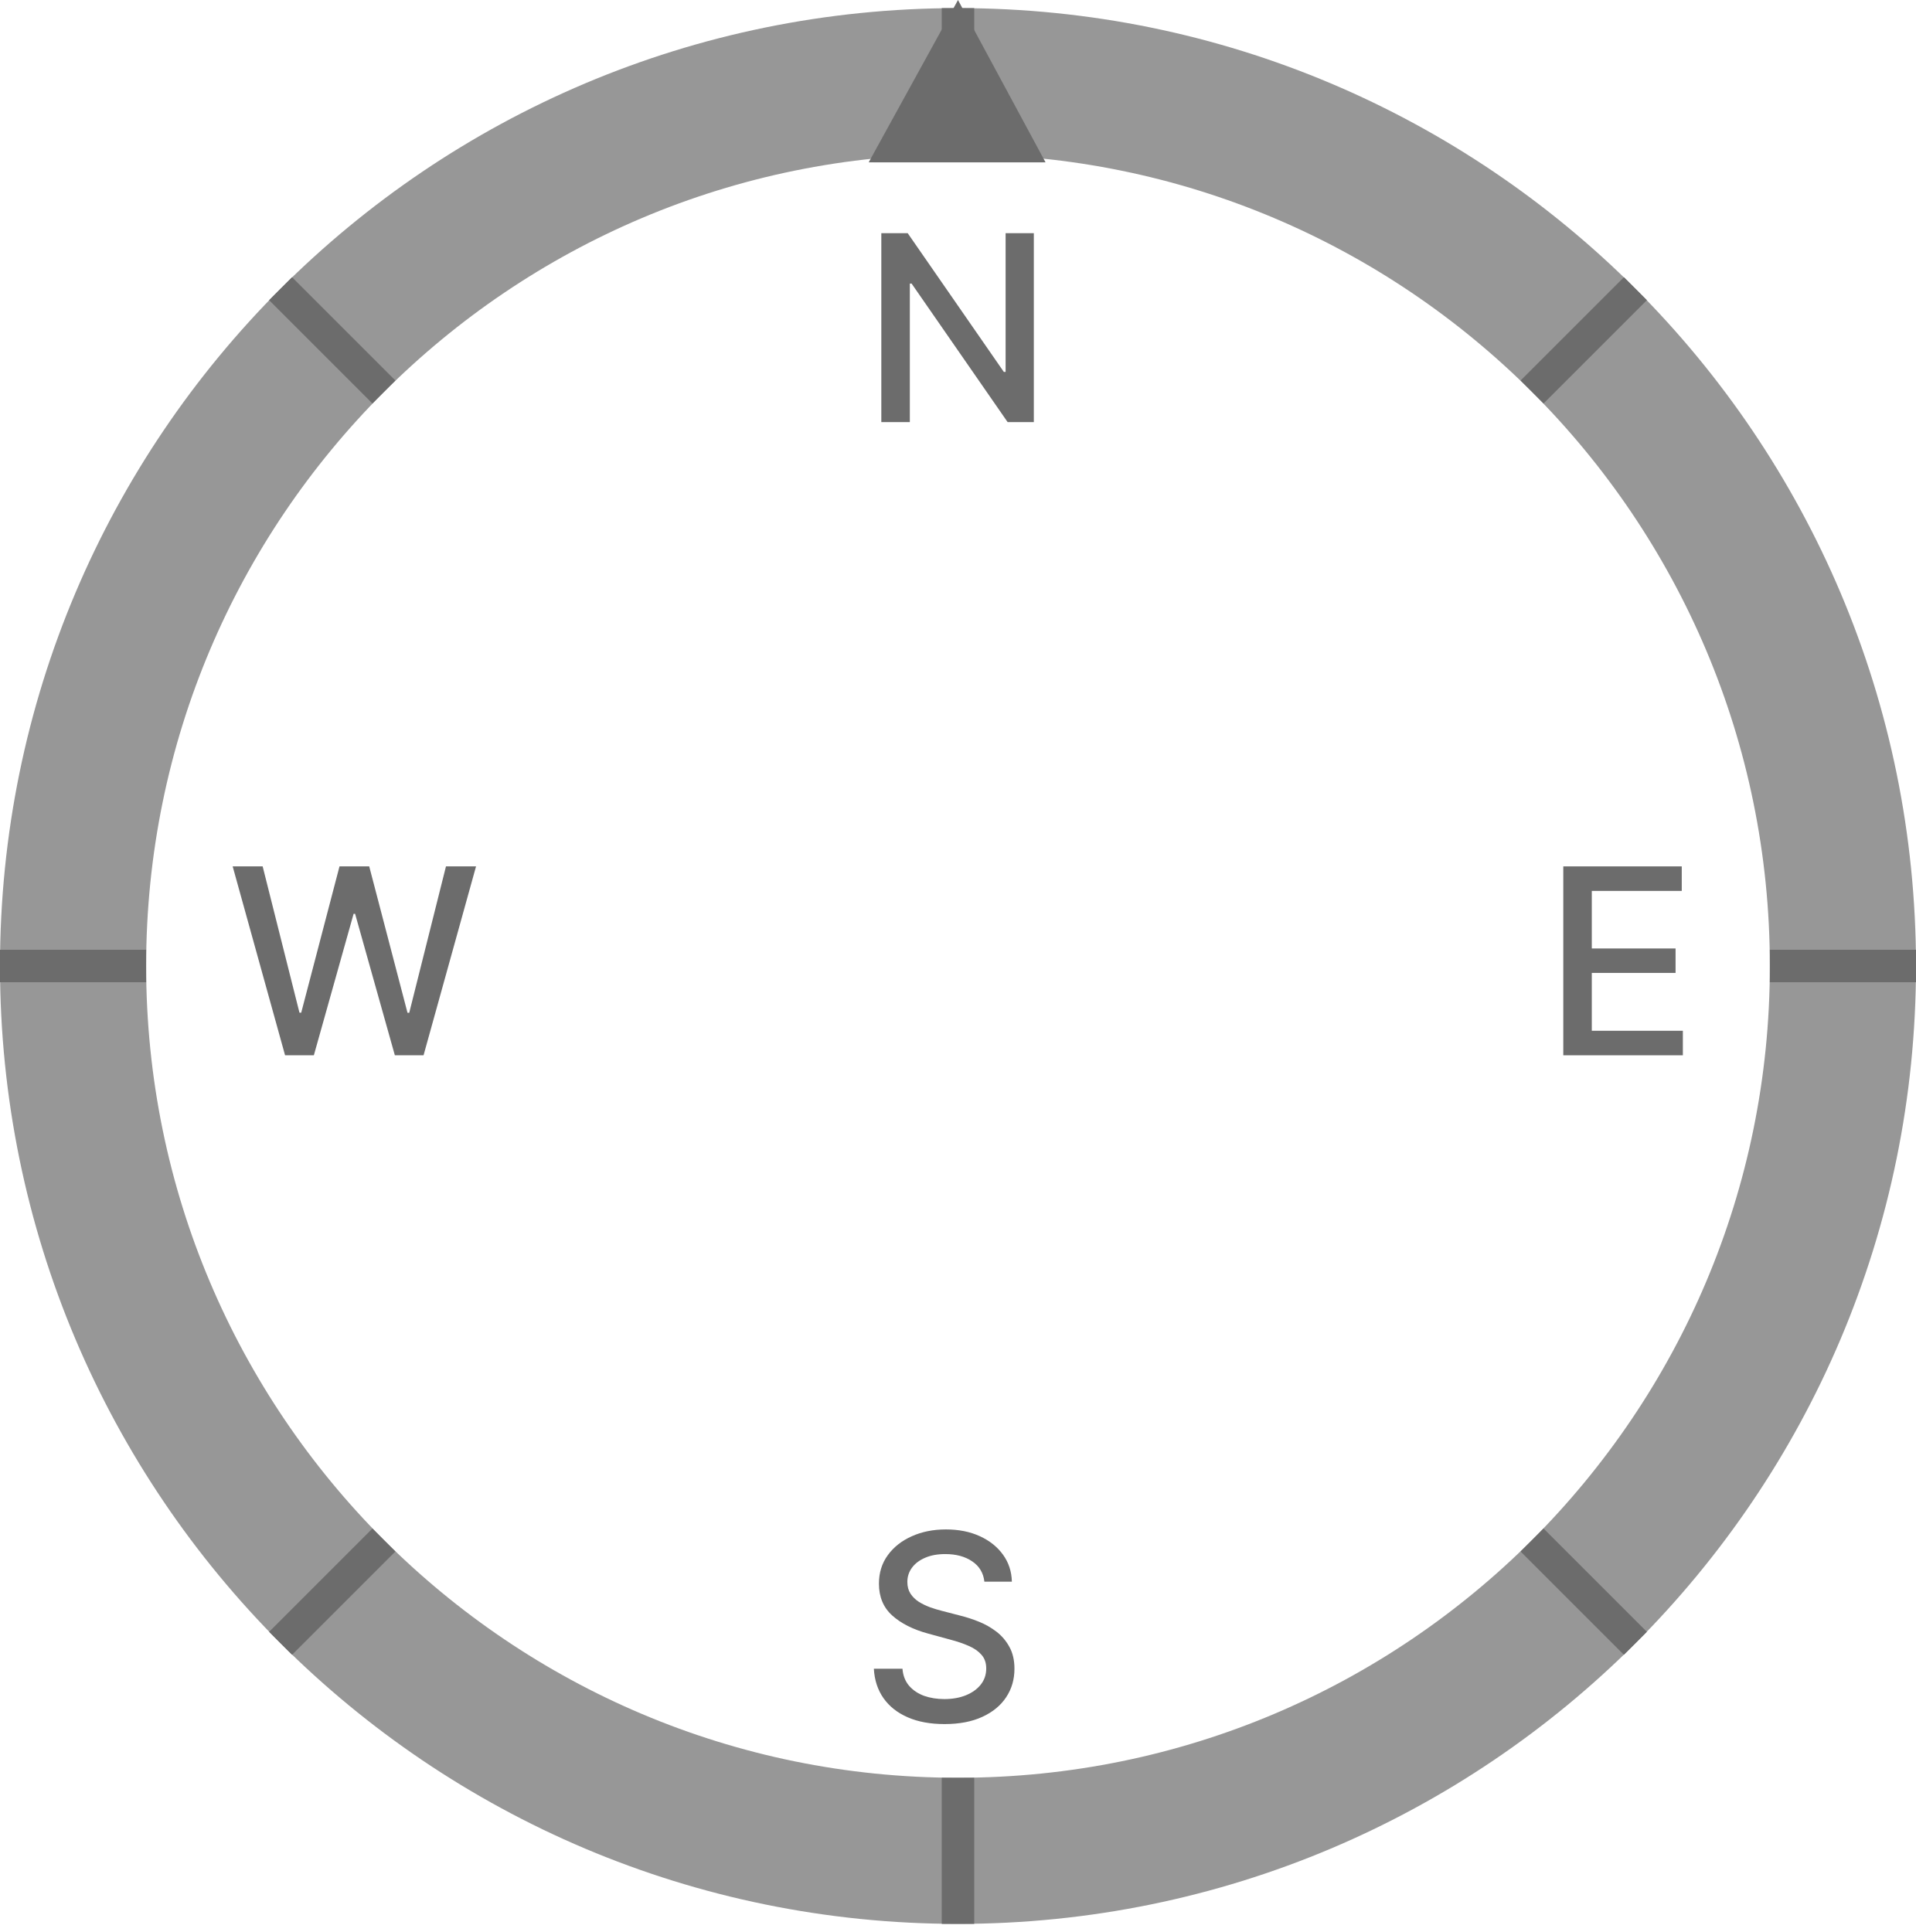
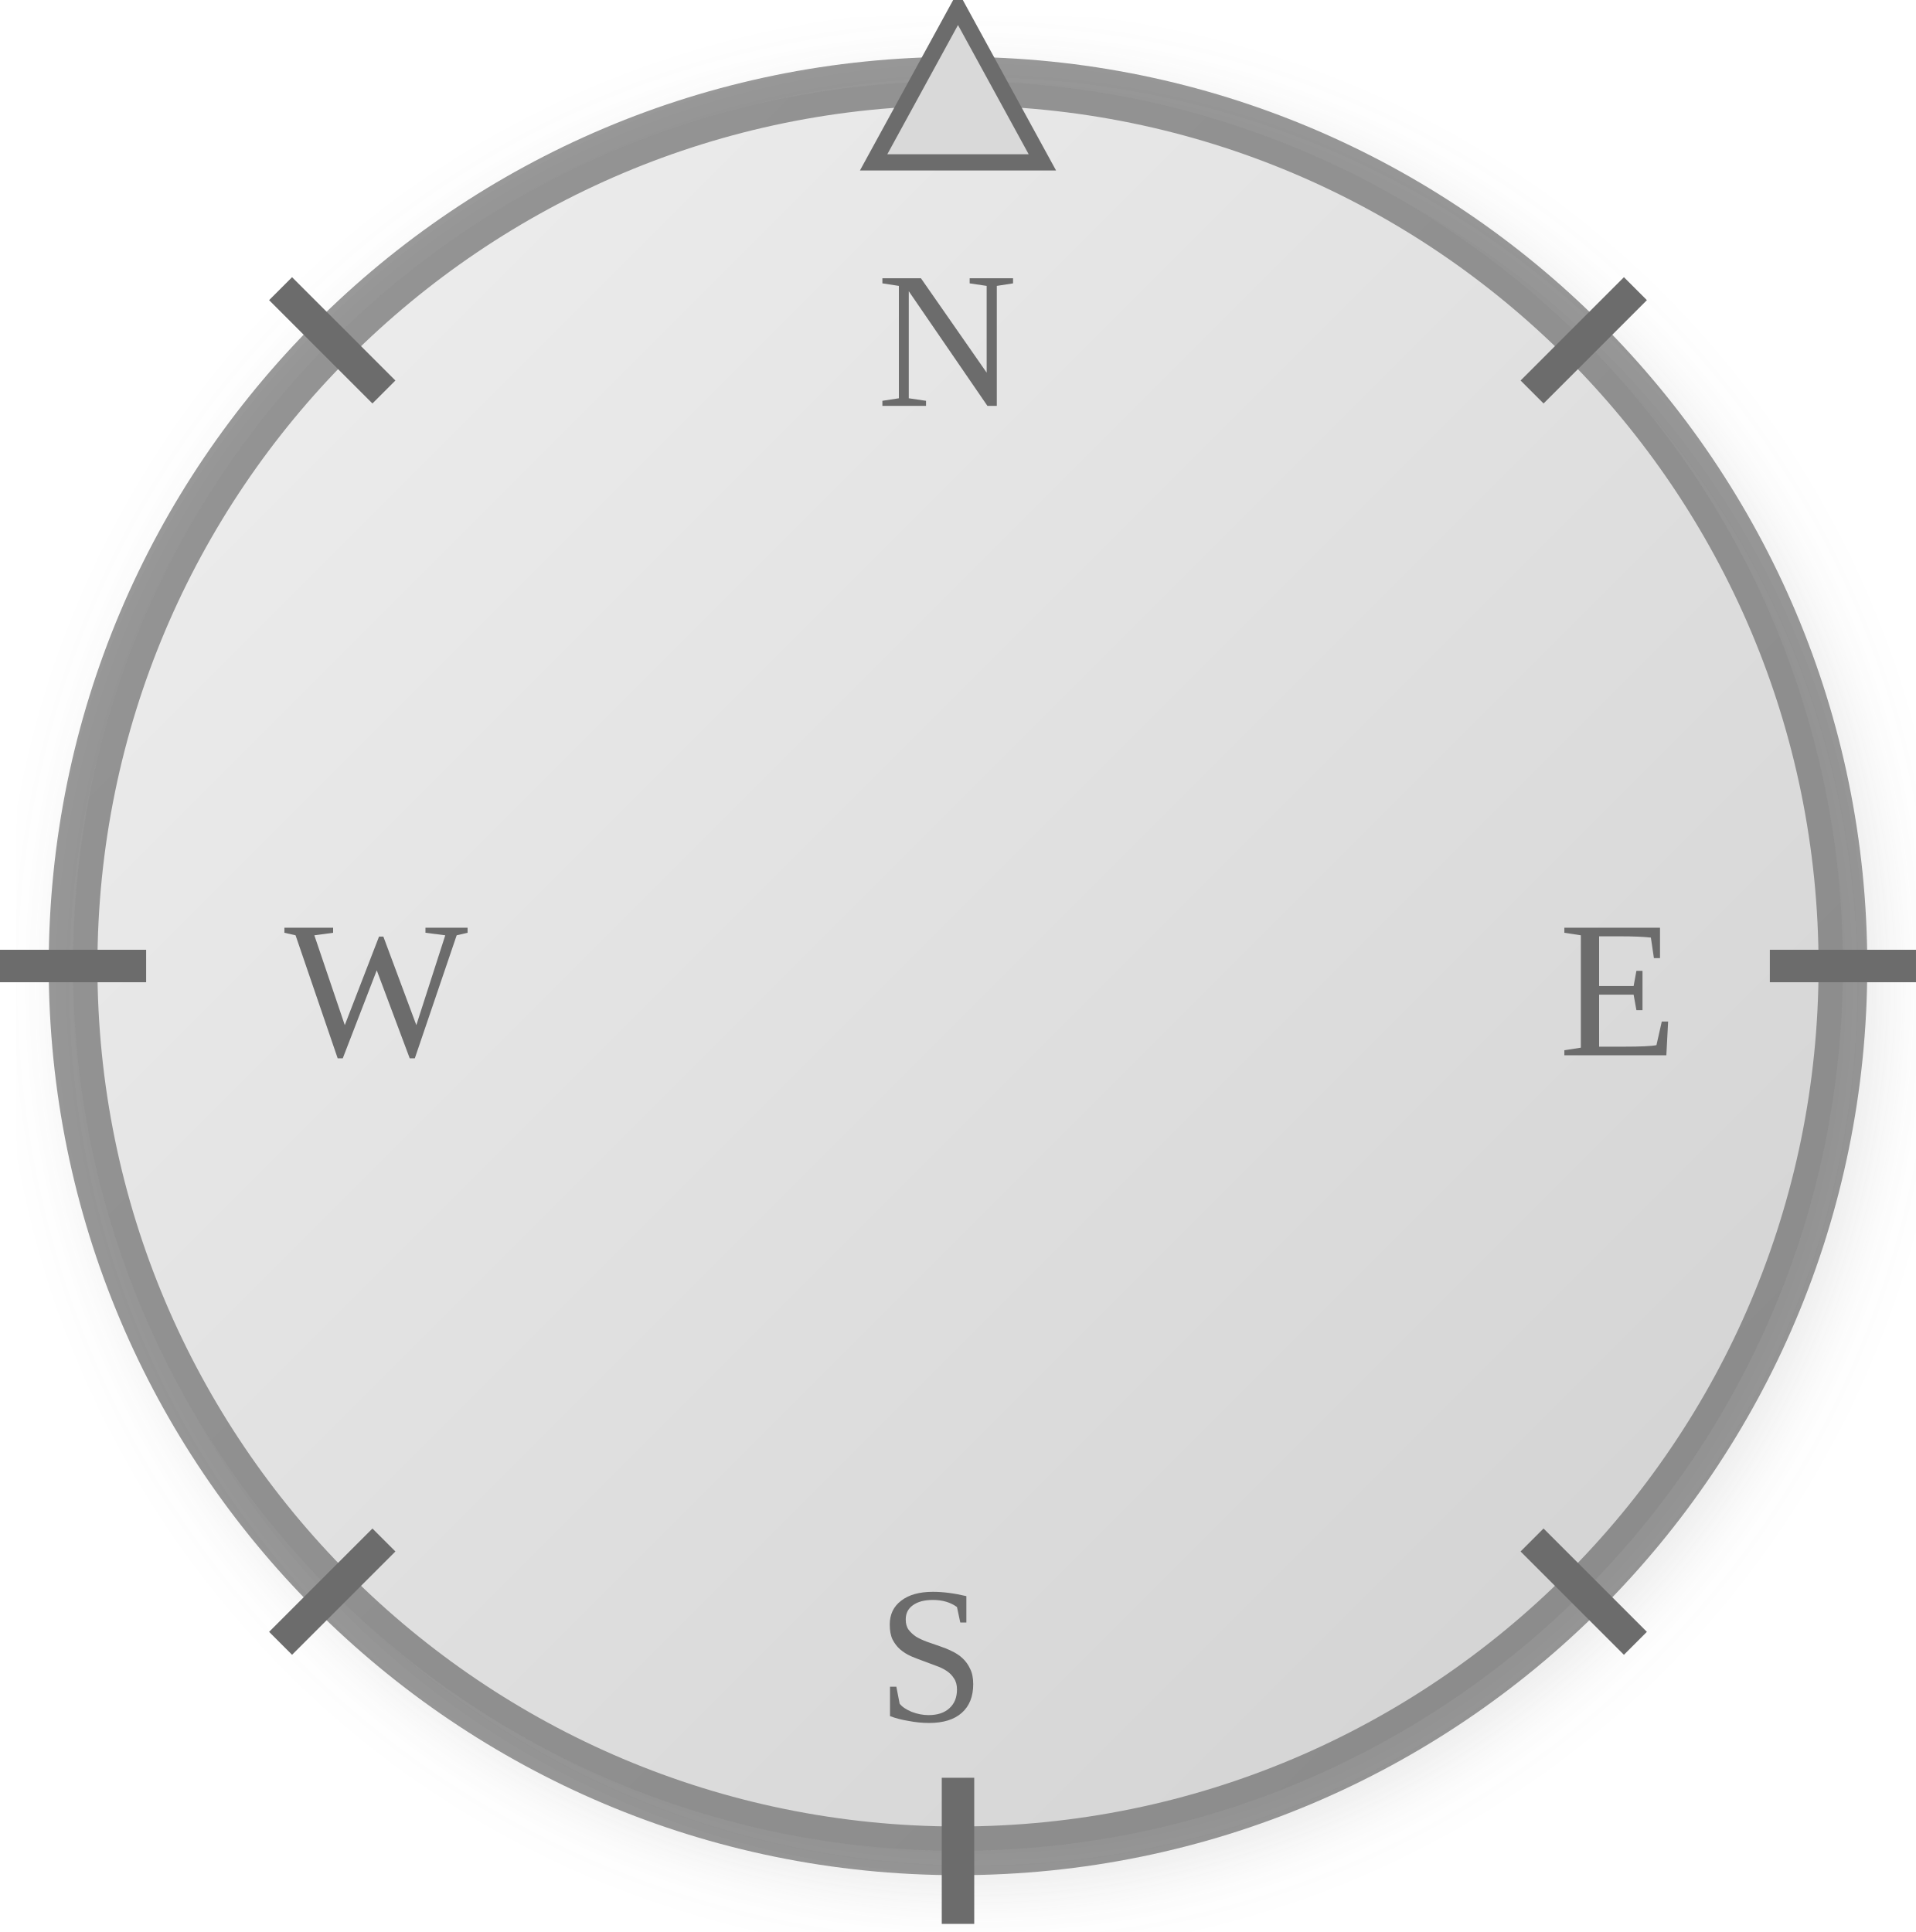
- <svg xmlns="http://www.w3.org/2000/svg" width="118" height="119" viewBox="0 0 118 119" fill="none">
-   <circle cx="59" cy="59.5" r="54.5" stroke="#6C6C6C" stroke-opacity="0.7" stroke-width="9" />
-   <path d="M59 0.5L64.196 10H53.804L59 0.5Z" fill="#D9D9D9" />
+ <svg xmlns="http://www.w3.org/2000/svg" width="118" height="119" viewBox="0 0 118 119">
+   <defs>
+     <linearGradient id="dialGradient" x1="0%" y1="0%" x2="100%" y2="100%">
+       <stop offset="0%" style="stop-color: #f0f0f0; stop-opacity: 1" />
+       <stop offset="100%" style="stop-color: #d0d0d0; stop-opacity: 1" />
+     </linearGradient>
+     <filter id="dropShadow" x="-20%" y="-20%" width="140%" height="140%">
+       <feGaussianBlur in="SourceAlpha" stdDeviation="2" />
+       <feOffset dx="1" dy="1" result="offsetblur" />
+       <feFlood flood-color="#888" flood-opacity="0.2" />
+       <feComposite in2="offsetblur" operator="in" />
+       <feMerge>
+         <feMergeNode />
+         <feMergeNode in="SourceGraphic" />
+       </feMerge>
+     </filter>
+   </defs>
+   <circle cx="59" cy="59.5" r="54.5" fill="url(#dialGradient)" stroke="#6e6e6e" stroke-opacity="0.7" stroke-width="3" filter="url(#dropShadow)" />
+   <path d="M59 0.5L64.196 10H53.804L59 0.5Z" fill="#D9D9D9" stroke="#6C6C6C" stroke-width="1" />
  <rect x="58" y="109.5" width="2" height="9" fill="#6C6C6C" />
-   <rect x="58" y="0.5" width="2" height="9" fill="#6C6C6C" />
  <rect x="118" y="58.5" width="2" height="9" transform="rotate(90 118 58.5)" fill="#6C6C6C" />
  <rect x="9" y="58.5" width="2" height="9" transform="rotate(90 9 58.5)" fill="#6C6C6C" />
  <rect x="101.426" y="100.512" width="2" height="9" transform="rotate(135 101.426 100.512)" fill="#6C6C6C" />
  <rect x="24.352" y="23.438" width="2" height="9" transform="rotate(135 24.3516 23.4375)" fill="#6C6C6C" />
  <rect x="17.988" y="101.926" width="2" height="9" transform="rotate(-135 17.9878 101.926)" fill="#6C6C6C" />
  <rect x="95.062" y="24.852" width="2" height="9" transform="rotate(-135 95.0625 24.8516)" fill="#6C6C6C" />
-   <path d="M17.557 65L14.329 53.364H16.176L18.443 62.375H18.551L20.909 53.364H22.739L25.097 62.381H25.204L27.466 53.364H29.318L26.085 65H24.318L21.869 56.284H21.778L19.329 65H17.557Z" fill="#6C6C6C" />
-   <path d="M63.67 14.364V26H62.057L56.142 17.466H56.034V26H54.278V14.364H55.903L61.824 22.909H61.932V14.364H63.67Z" fill="#6C6C6C" />
-   <path d="M60.625 97.421C60.564 96.883 60.314 96.466 59.875 96.171C59.436 95.871 58.883 95.722 58.216 95.722C57.739 95.722 57.326 95.797 56.977 95.949C56.629 96.097 56.358 96.301 56.165 96.562C55.975 96.82 55.881 97.114 55.881 97.443C55.881 97.72 55.945 97.958 56.074 98.159C56.206 98.36 56.379 98.528 56.591 98.665C56.807 98.797 57.038 98.909 57.284 99C57.53 99.087 57.767 99.159 57.994 99.216L59.131 99.511C59.502 99.602 59.883 99.725 60.273 99.881C60.663 100.036 61.025 100.241 61.358 100.494C61.691 100.748 61.96 101.062 62.165 101.438C62.373 101.812 62.477 102.261 62.477 102.784C62.477 103.443 62.307 104.028 61.966 104.54C61.629 105.051 61.138 105.455 60.494 105.75C59.854 106.045 59.08 106.193 58.17 106.193C57.299 106.193 56.545 106.055 55.909 105.778C55.273 105.502 54.775 105.11 54.415 104.602C54.055 104.091 53.856 103.485 53.818 102.784H55.58C55.614 103.205 55.75 103.555 55.989 103.835C56.231 104.112 56.54 104.318 56.915 104.455C57.294 104.587 57.708 104.653 58.159 104.653C58.655 104.653 59.097 104.576 59.483 104.42C59.873 104.261 60.18 104.042 60.403 103.761C60.627 103.477 60.739 103.146 60.739 102.767C60.739 102.422 60.64 102.14 60.443 101.92C60.25 101.701 59.987 101.519 59.653 101.375C59.324 101.231 58.951 101.104 58.534 100.994L57.159 100.619C56.227 100.366 55.489 99.992 54.943 99.5C54.401 99.008 54.131 98.356 54.131 97.546C54.131 96.875 54.312 96.29 54.676 95.79C55.04 95.29 55.532 94.901 56.153 94.625C56.775 94.345 57.475 94.204 58.256 94.204C59.044 94.204 59.739 94.343 60.341 94.619C60.947 94.896 61.424 95.276 61.773 95.761C62.121 96.242 62.303 96.796 62.318 97.421H60.625Z" fill="#6C6C6C" />
-   <path d="M96.278 65V53.364H103.574V54.875H98.034V58.42H103.193V59.926H98.034V63.489H103.642V65H96.278Z" fill="#6C6C6C" />
-   <path d="M59 0L64.392 10L53.5 10L59 0Z" fill="#6C6C6C" />
+   <text x="17.5" y="65" fill="#6C6C6C">W</text>
+   <text x="54" y="25" fill="#6C6C6C">N</text>
+   <text x="54" y="106" fill="#6C6C6C">S</text>
+   <text x="96" y="65" fill="#6C6C6C">E</text>
</svg>
